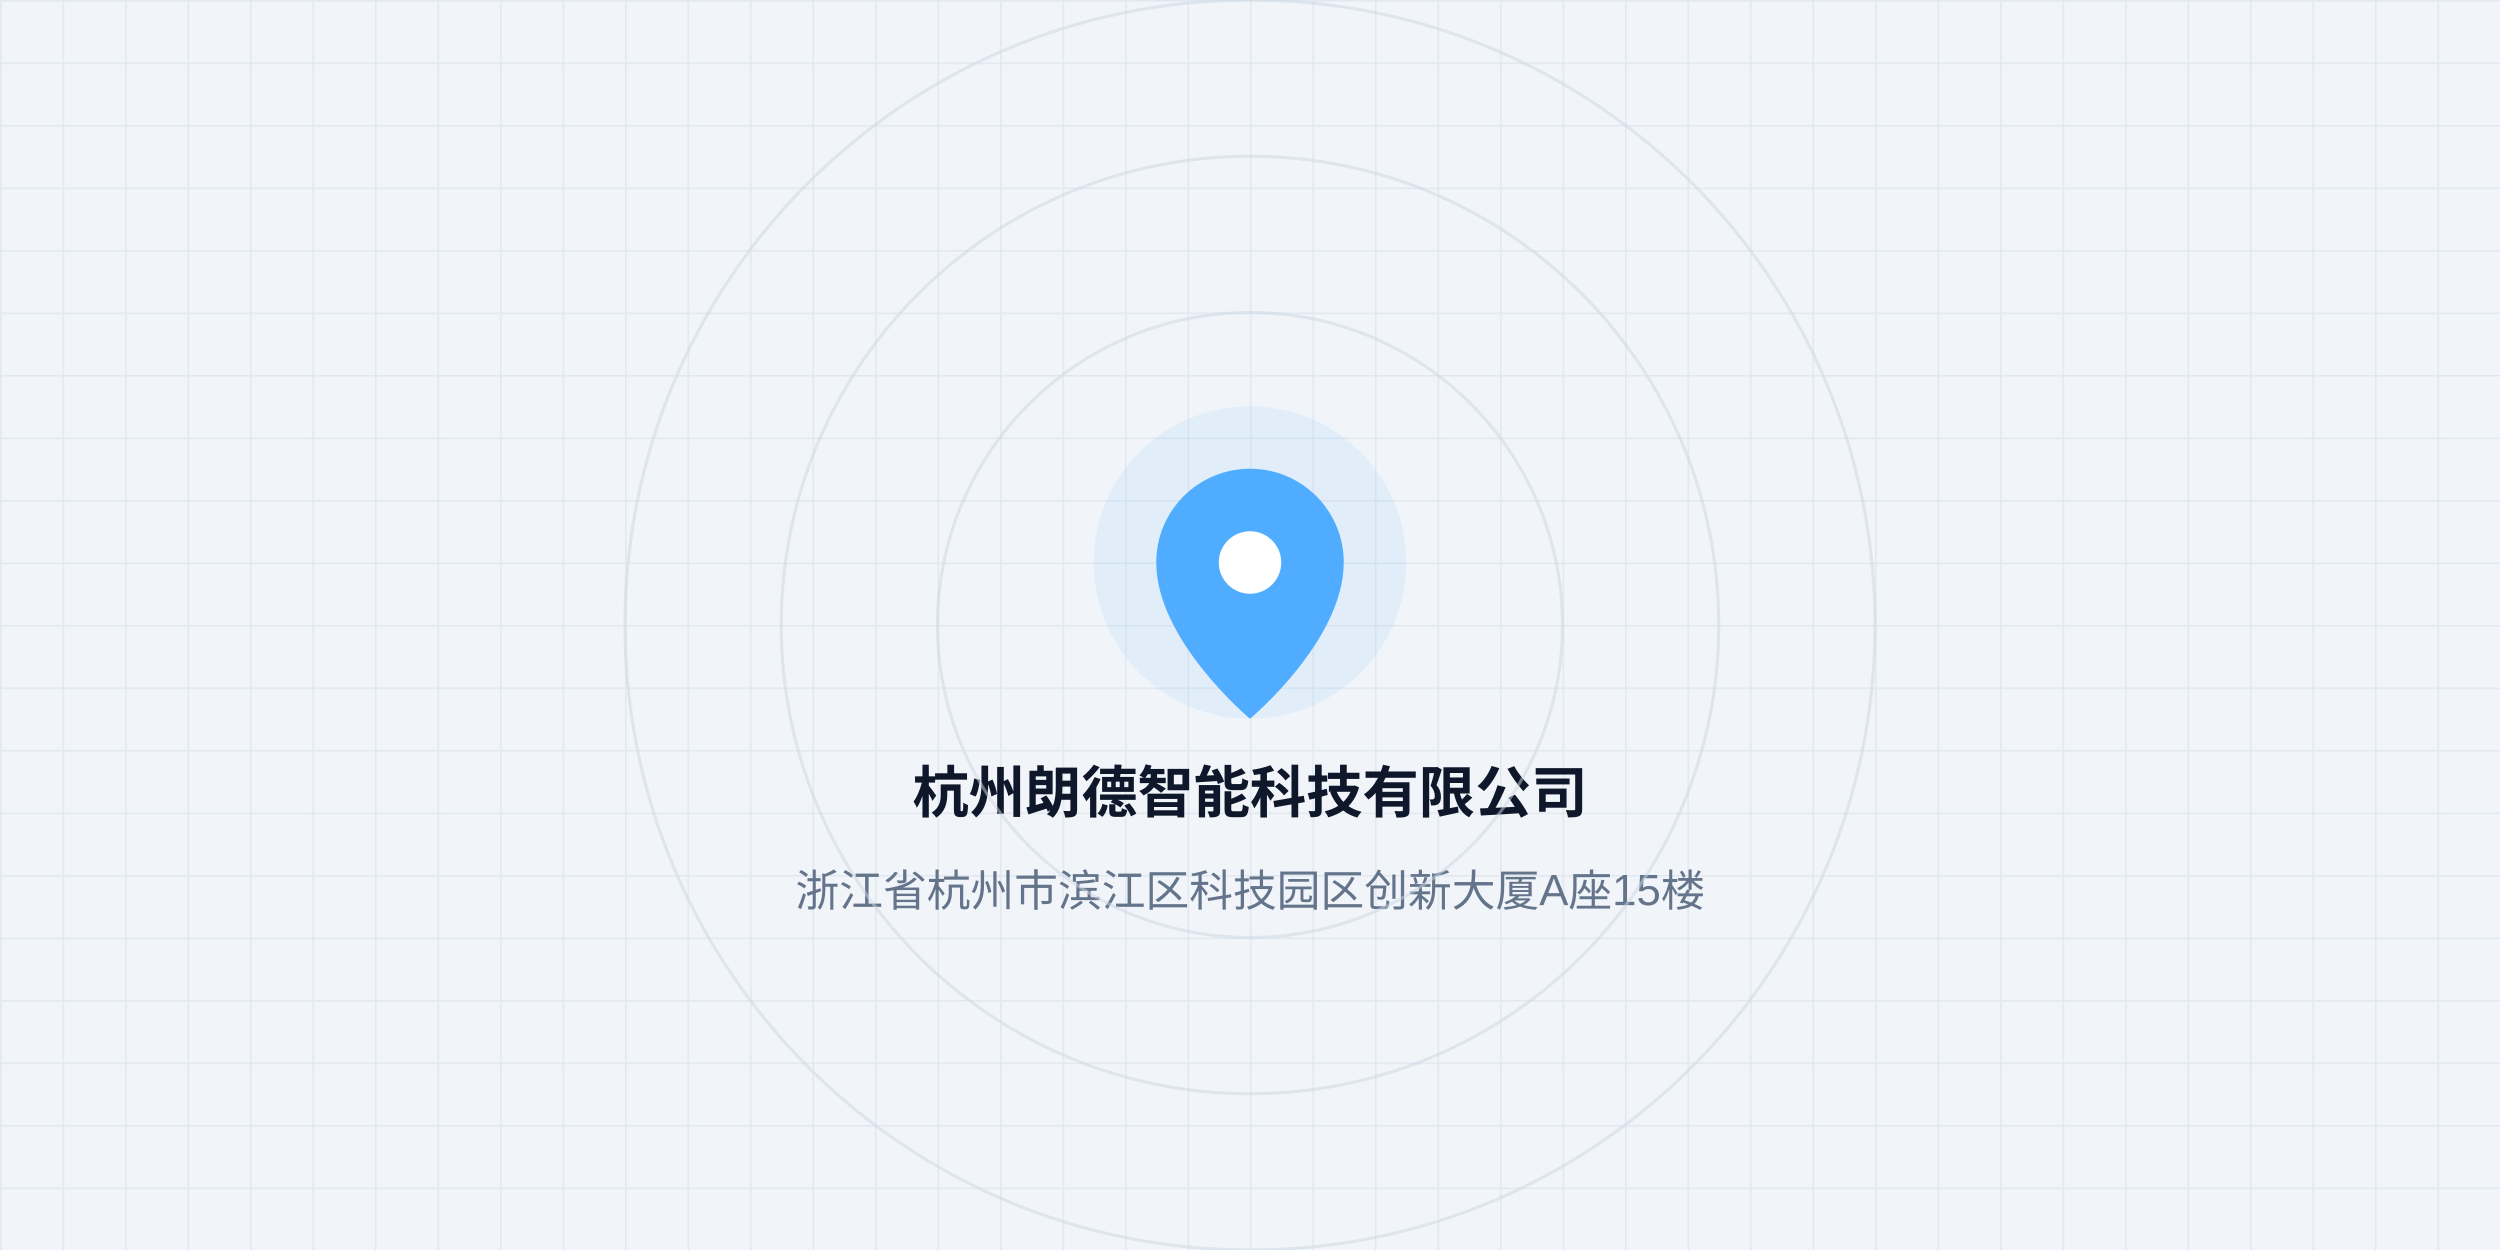
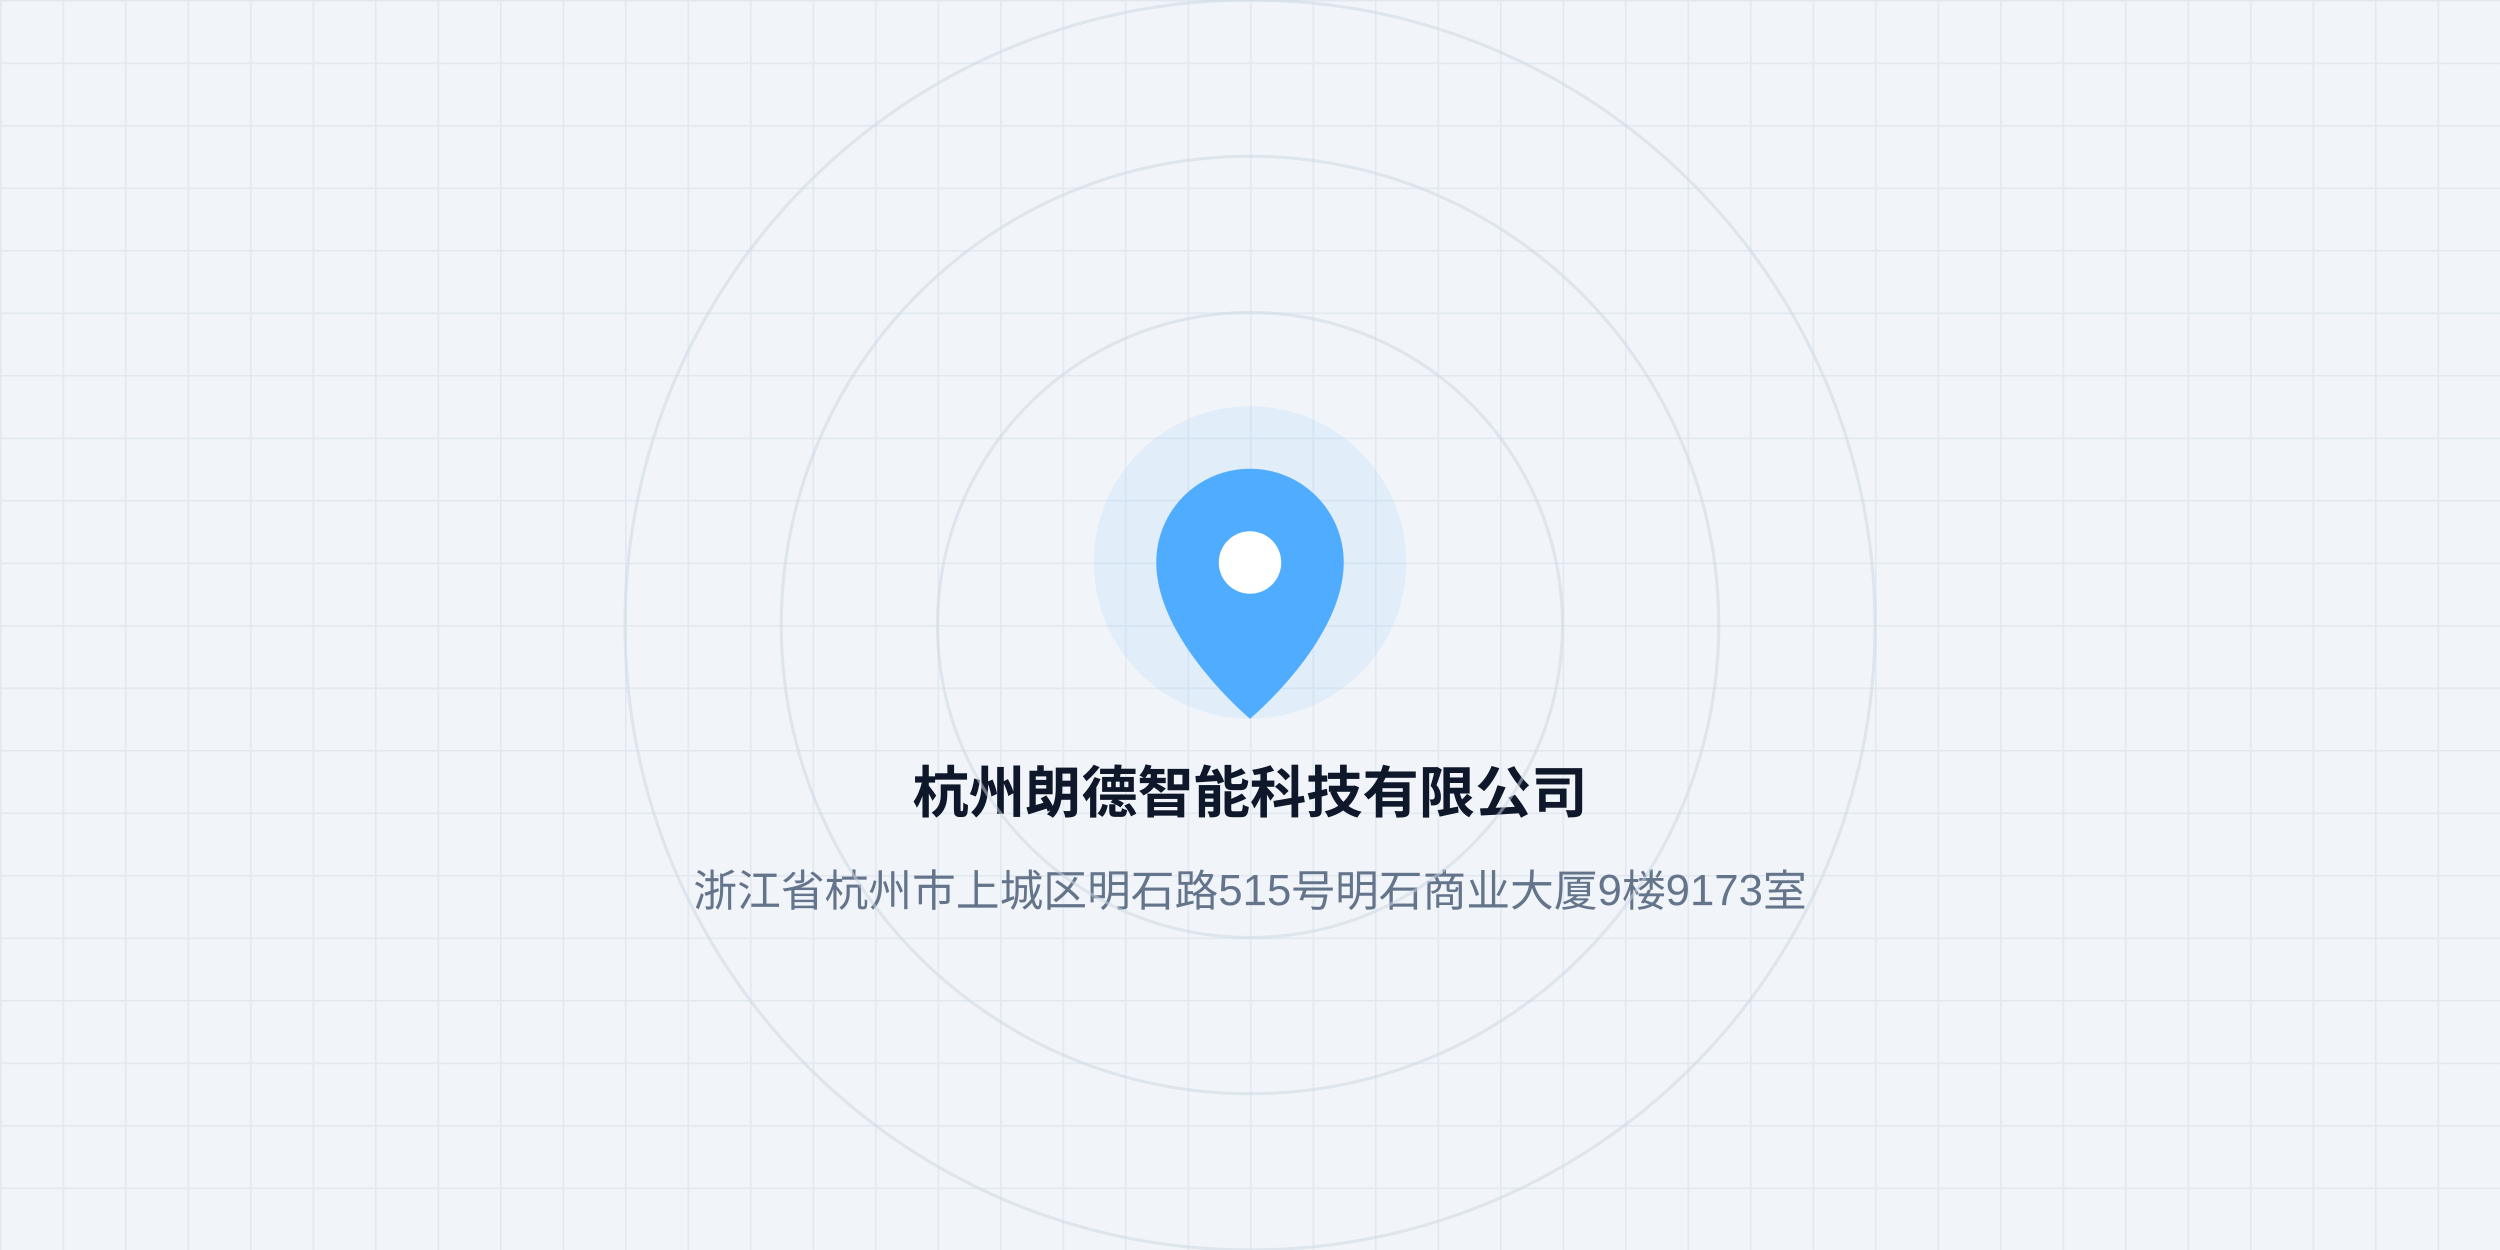
<svg xmlns="http://www.w3.org/2000/svg" width="800" height="400" viewBox="0 0 800 400">
  <rect width="800" height="400" fill="#f1f5f9" />
  <pattern id="grid" width="20" height="20" patternUnits="userSpaceOnUse">
    <rect width="20" height="20" fill="#f1f5f9" />
    <path d="M 20 0 L 0 0 0 20" fill="none" stroke="#e2e8f0" stroke-width="1" />
  </pattern>
  <rect width="800" height="400" fill="url(#grid)" />
  <g transform="translate(400, 180)">
    <circle cx="0" cy="0" r="50" fill="#4facfe" opacity="0.1" />
    <path d="M0,-30 C-16.6,-30 -30,-16.6 -30,0 C-30,25 0,50 0,50 C0,50 30,25 30,0 C30,-16.6 16.6,-30 0,-30 Z" fill="#4facfe" />
    <circle cx="0" cy="0" r="10" fill="white" />
  </g>
  <g transform="translate(400, 260)">
    <text x="0" y="0" font-family="Arial, sans-serif" font-size="18" font-weight="bold" text-anchor="middle" fill="#0f172a">杭州朗德智能科技有限公司</text>
-     <text x="0" y="30" font-family="Arial, sans-serif" font-size="14" text-anchor="middle" fill="#64748b">浙江省杭州市滨江区科技园区创新大厦A座15楼</text>
+     <text x="0" y="30" font-family="Arial, sans-serif" font-size="14" text-anchor="middle" fill="#64748b">浙江省杭州市上城区明石路515号明石商业大厦9楼9173室</text>
  </g>
  <g stroke="#cbd5e1" stroke-width="1" opacity="0.5">
    <circle cx="400" cy="200" r="100" fill="none" />
    <circle cx="400" cy="200" r="150" fill="none" />
    <circle cx="400" cy="200" r="200" fill="none" />
  </g>
</svg>
